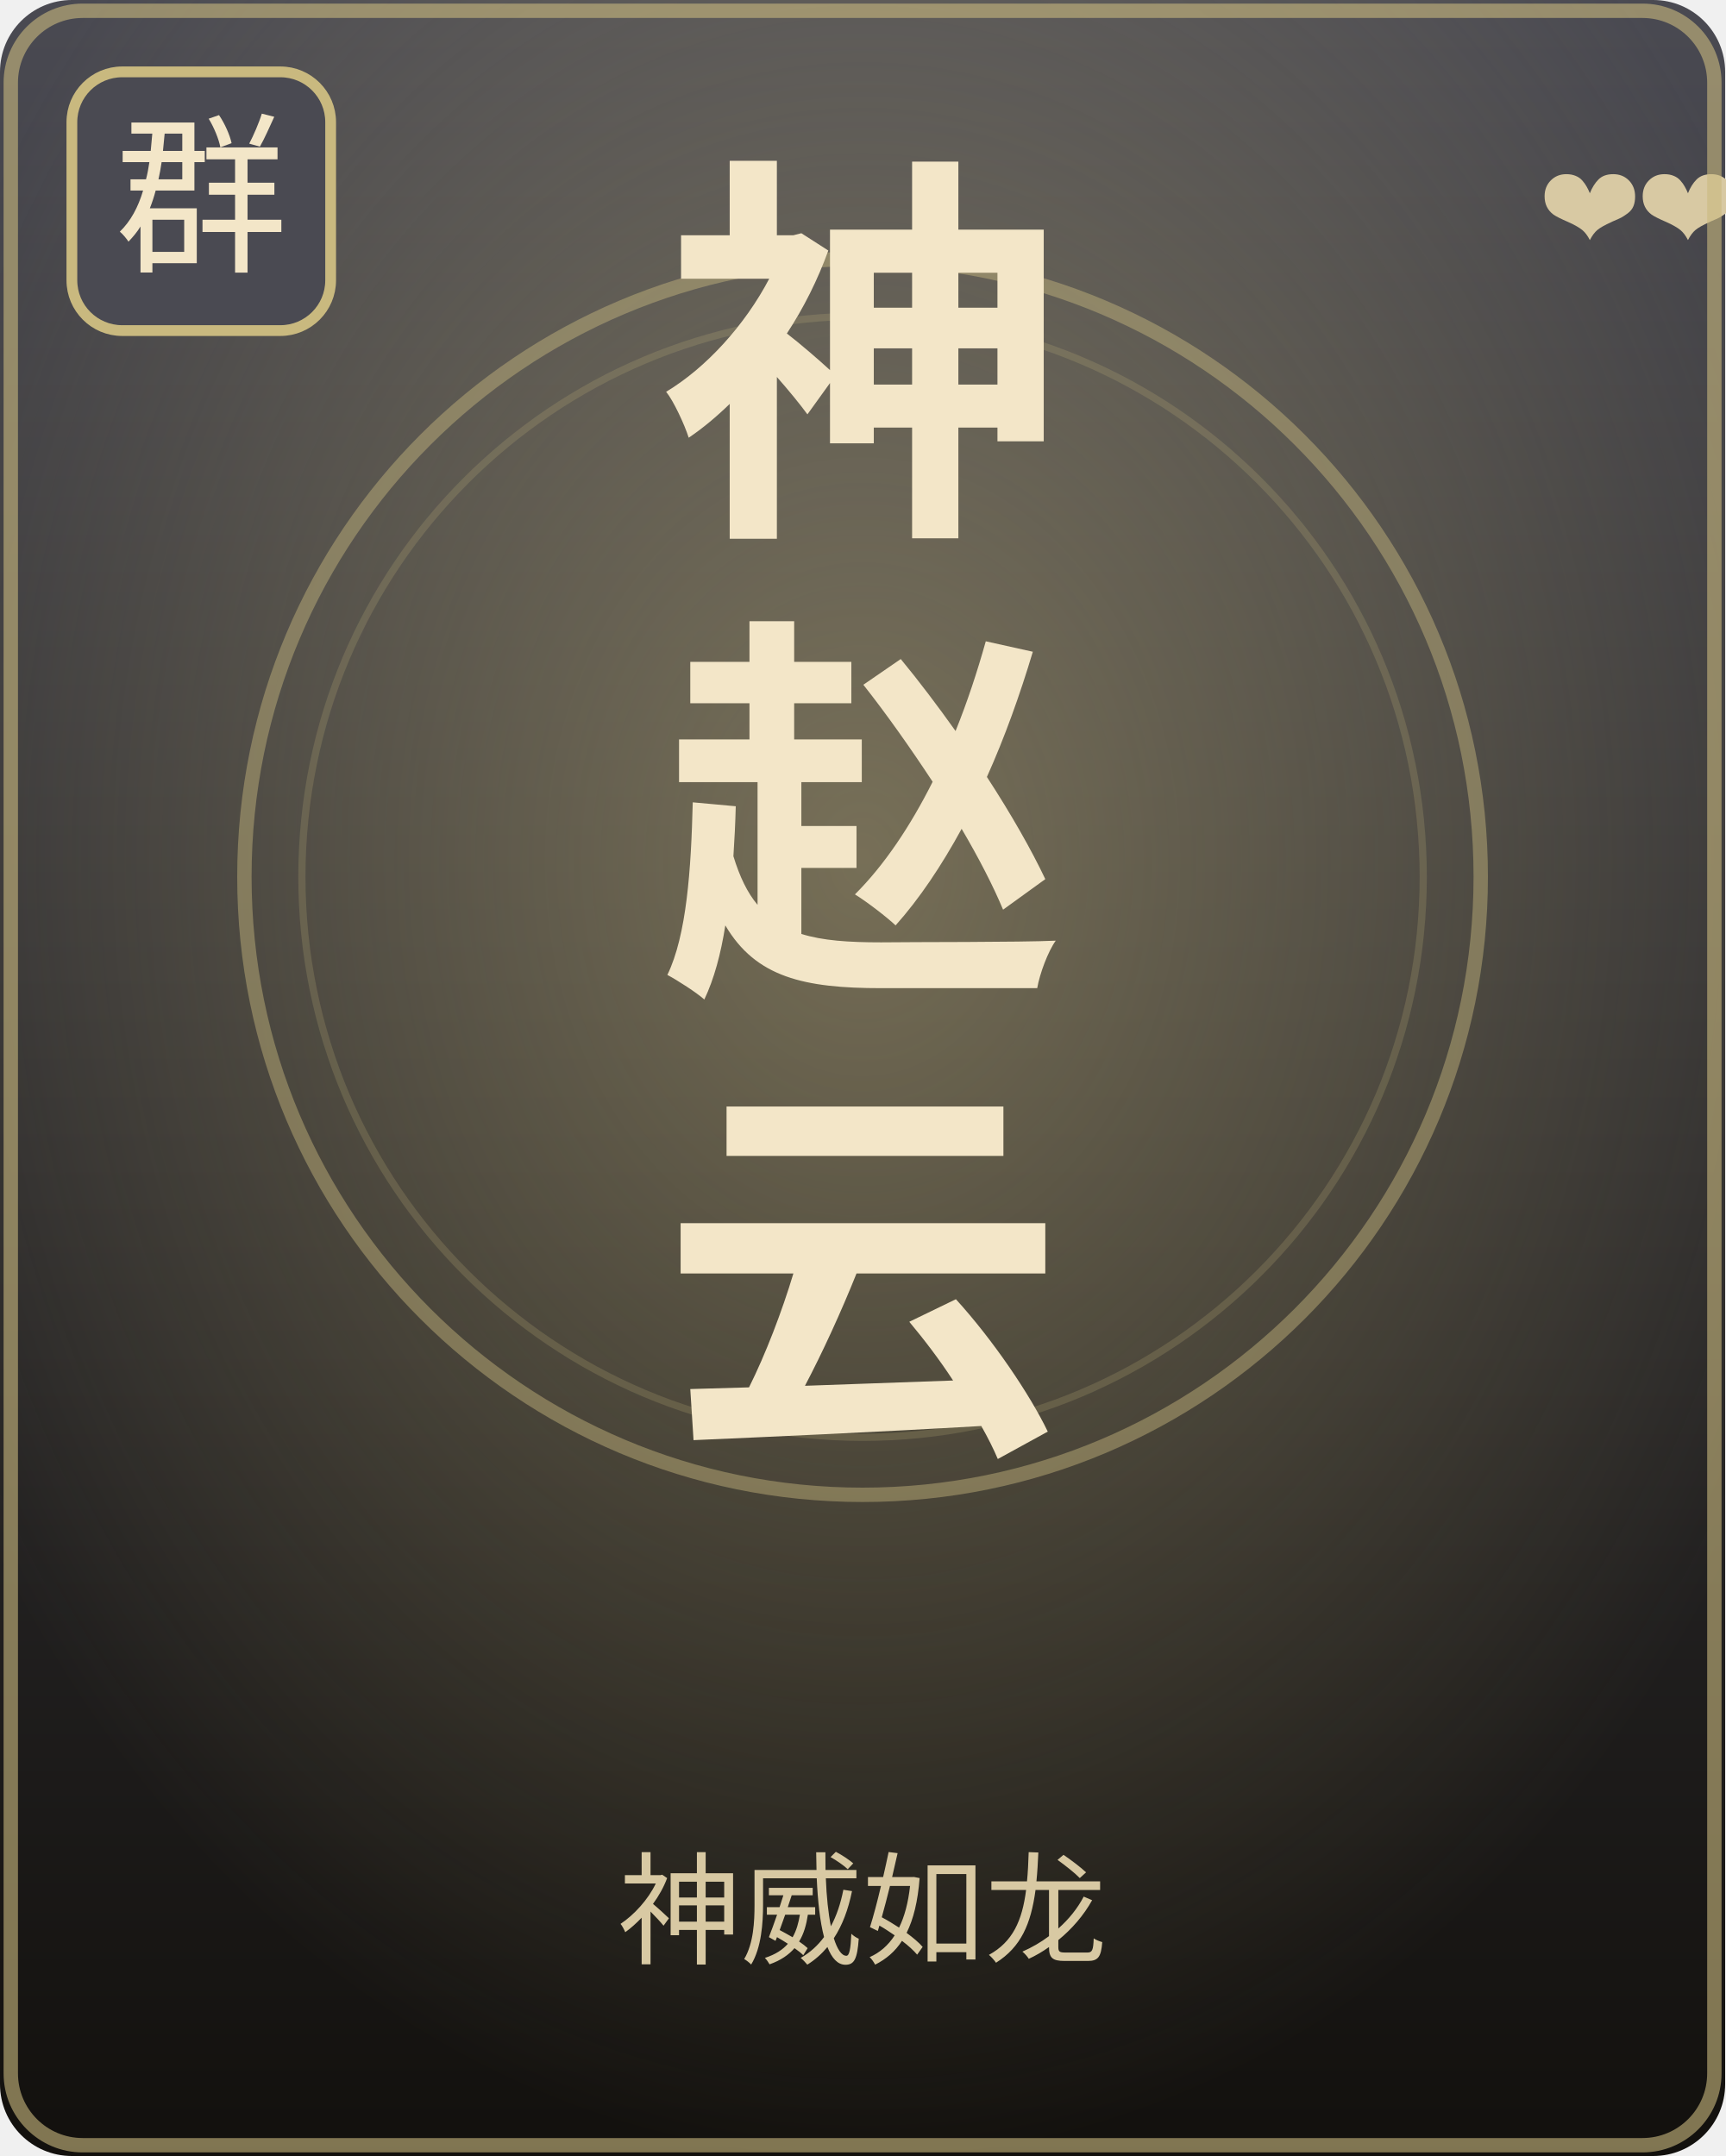
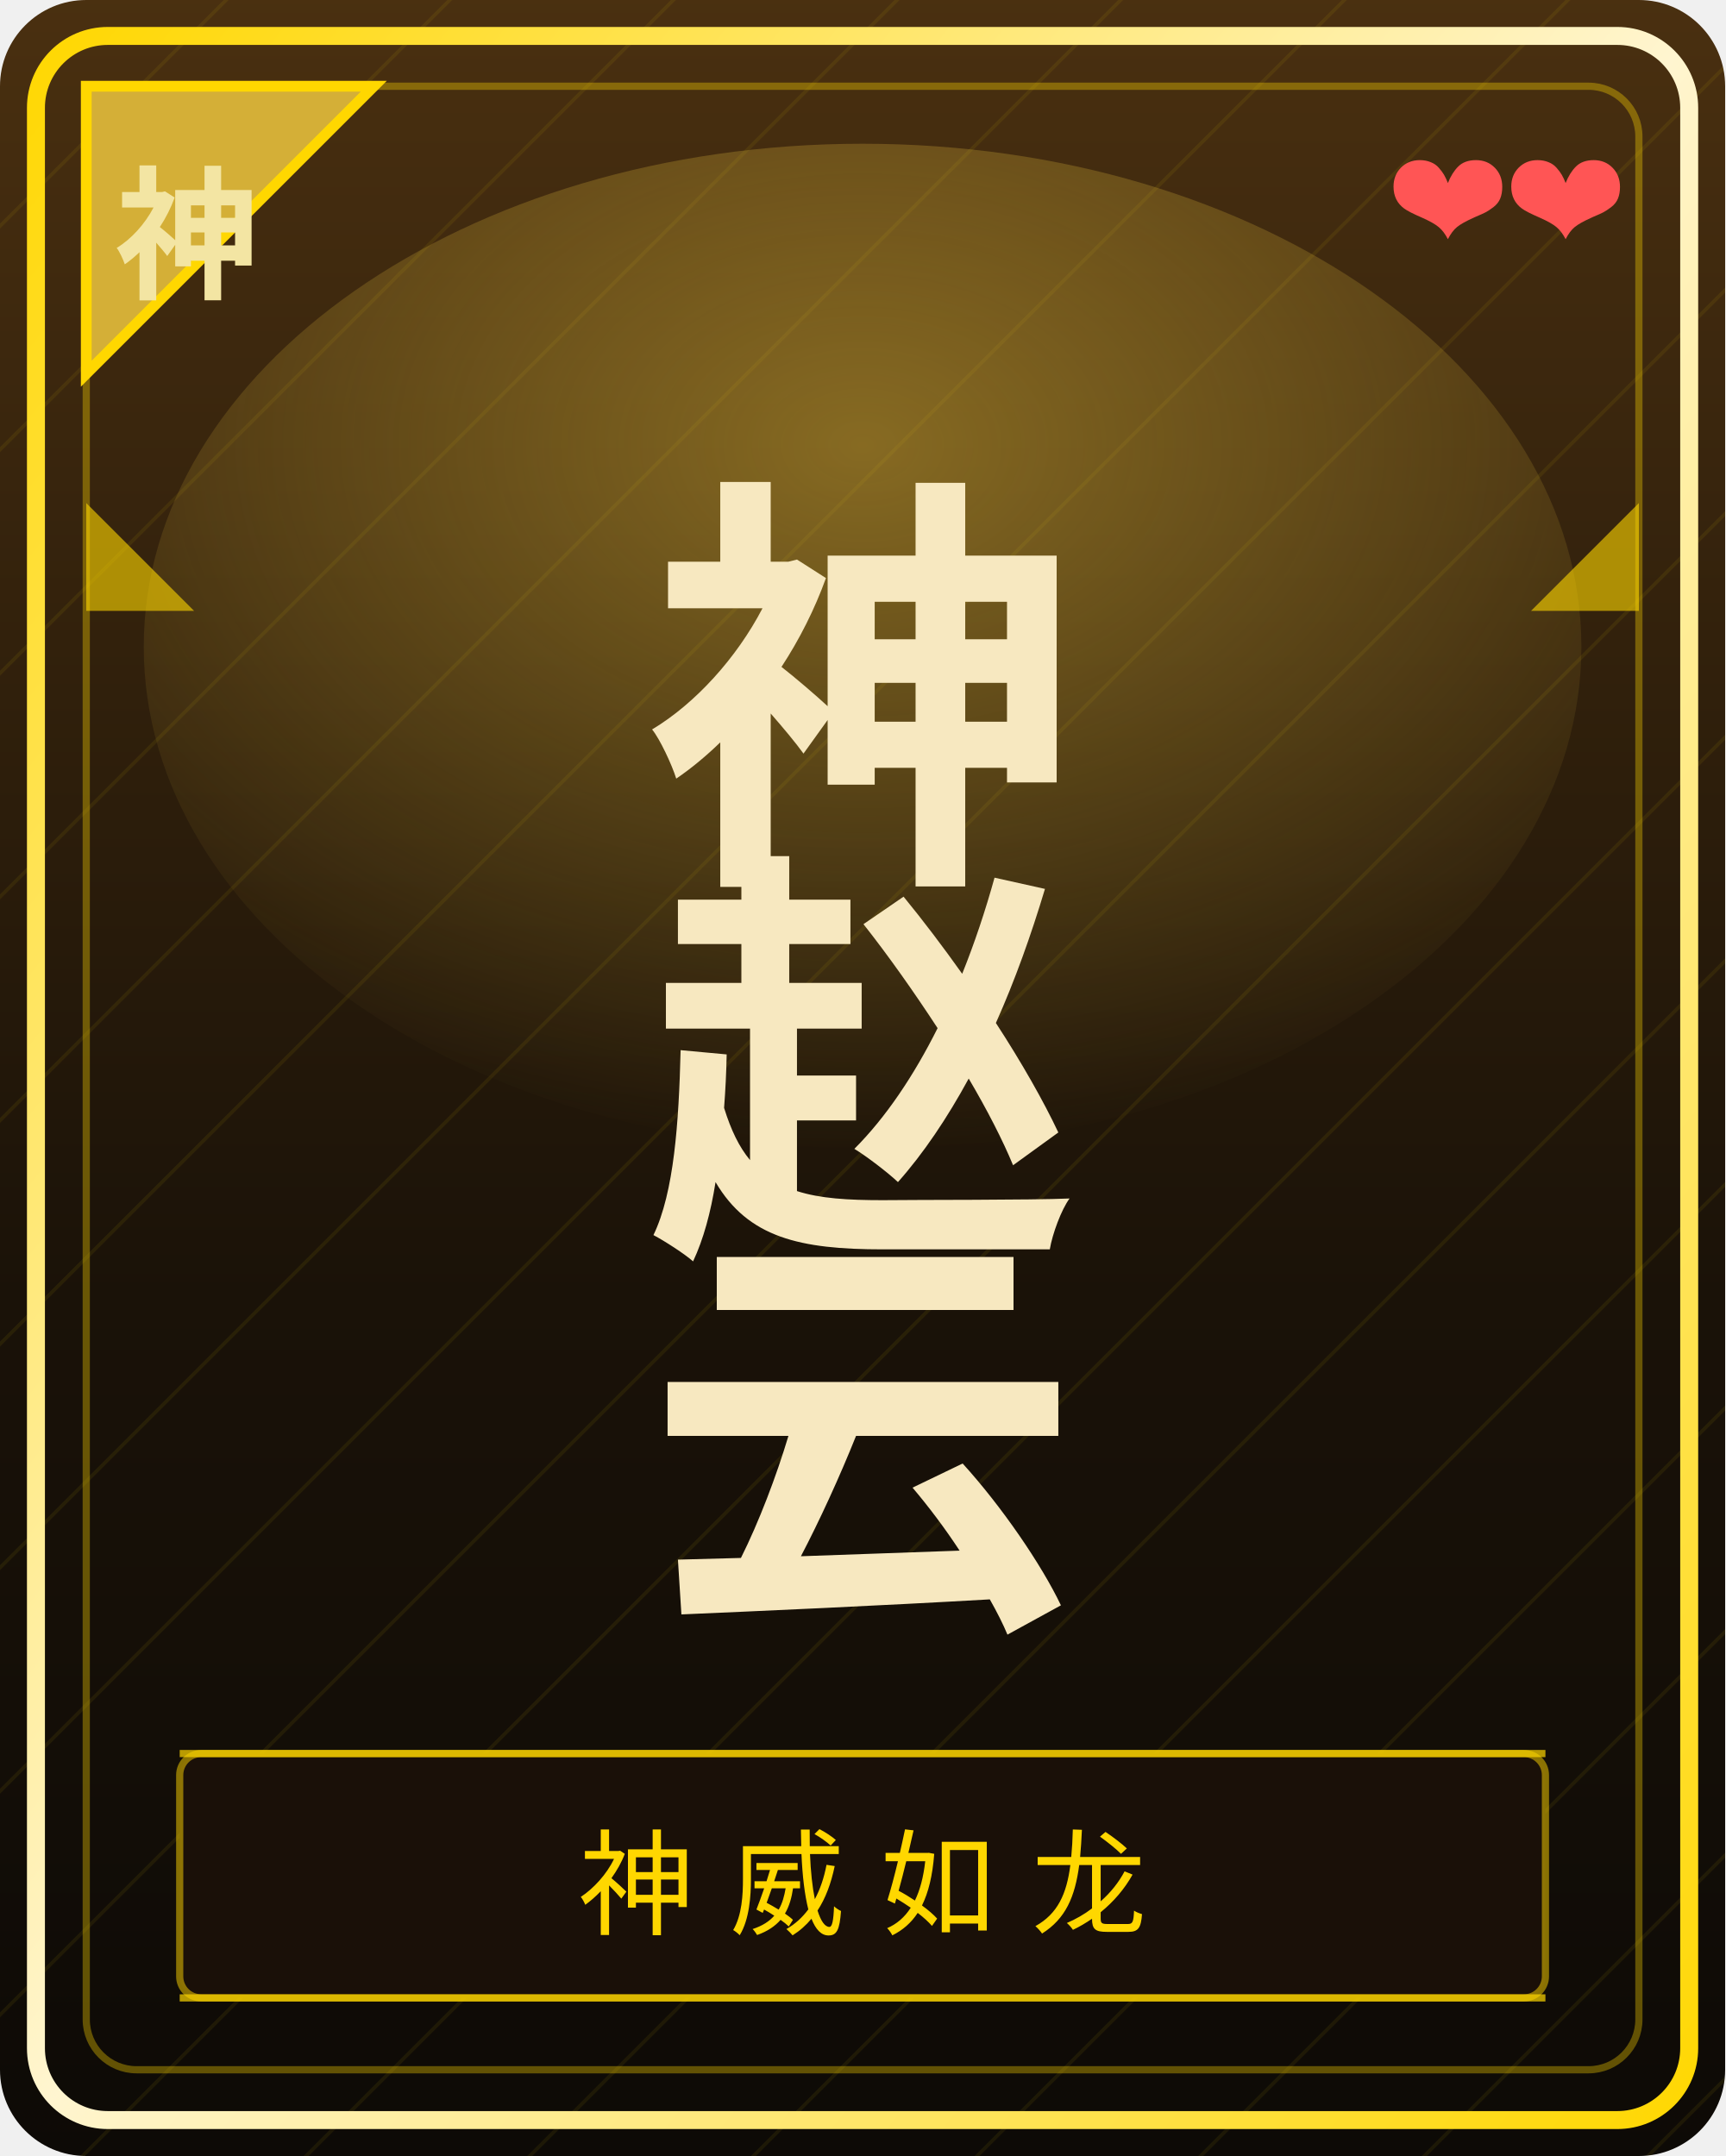
<svg xmlns="http://www.w3.org/2000/svg" width="240" height="300" viewBox="0 0 240 300">
  <defs>
    <linearGradient id="bg" x1="0" y1="0" x2="0" y2="1">
-       <stop offset="0" stop-color="#4a4a52" />
-       <stop offset="1" stop-color="#12100d" />
+       <stop offset="0" stop-color="#4a3010" />
+       <stop offset="0.6" stop-color="#1a1208" />
+       <stop offset="1" stop-color="#0d0a06" />
    </linearGradient>
-     <radialGradient id="glow" cx="0.5" cy="0.4" r="0.6">
-       <stop offset="0" stop-color="#c9b97f" stop-opacity="0.45" />
-       <stop offset="1" stop-color="#c9b97f" stop-opacity="0" />
+     <linearGradient id="frame" x1="0" y1="0" x2="1" y2="1">
+       <stop offset="0" stop-color="#ffd700" />
+       <stop offset="0.5" stop-color="#fff5d0" />
+       <stop offset="1" stop-color="#ffd700" />
+     </linearGradient>
+     <radialGradient id="glow" cx="0.5" cy="0.3" r="0.7">
+       <stop offset="0" stop-color="#d4af37" stop-opacity="0.5" />
+       <stop offset="1" stop-color="#d4af37" stop-opacity="0" />
    </radialGradient>
-     <style>
-       .name { font-family: 'STKaiti','KaiTi','STSong',serif; fill: #f3e6c8; text-anchor: middle; font-weight: bold; }
-       .sub { font-family: 'STKaiti','KaiTi','STSong',serif; fill: #d8c9a3; text-anchor: middle; }
-     </style>
+     <pattern id="bgPattern" patternUnits="userSpaceOnUse" width="22" height="22" patternTransform="rotate(45)">
+       <line x1="0" y1="0" x2="0" y2="22" stroke="#ffd700" stroke-opacity="0.07" stroke-width="1" />
+     </pattern>
  </defs>
-   <rect width="240" height="300" rx="10" fill="url(#bg)" />
-   <rect width="240" height="300" rx="10" fill="url(#glow)" />
-   <circle cx="120" cy="122" r="86" fill="none" stroke="#c9b97f" stroke-opacity="0.45" stroke-width="2" />
-   <circle cx="120" cy="122" r="78" fill="none" stroke="#c9b97f" stroke-opacity="0.2" stroke-width="1" />
-   <rect x="10" y="10" width="36" height="36" rx="7" fill="#4a4a52" stroke="#c9b97f" stroke-width="1.5" />
-   <text x="28" y="36" font-size="24" class="sub" fill="#fff" text-anchor="middle" style="fill:#f3e6c8">群</text>
-   <text x="228" y="34" font-size="15" class="sub" text-anchor="end">❤❤</text>
-   <text x="120" y="69.92" class="name" font-size="56">神</text>
-   <text x="120" y="133.92" class="name" font-size="56">赵</text>
-   <text x="120" y="197.92" class="name" font-size="56">云</text>
-   <text x="120" y="272" font-size="17" class="sub">神威如龙</text>
-   <rect x="1.5" y="1.5" width="237" height="297" rx="10" fill="none" stroke="#c9b97f" stroke-opacity="0.6" stroke-width="2" />
+   <rect width="240" height="300" rx="12" fill="url(#bg)" />
+   <rect width="240" height="300" rx="12" fill="url(#bgPattern)" />
+   <ellipse cx="120" cy="90" rx="100" ry="70" fill="url(#glow)" />
+   <rect x="5" y="5" width="230" height="290" rx="10" fill="none" stroke="url(#frame)" stroke-width="2.5" />
+   <rect x="12" y="12" width="216" height="276" rx="7" fill="none" stroke="#ffd700" stroke-opacity="0.35" stroke-width="1" />
+   <polygon points="12,12 52,12 12,52" fill="#d4af37" stroke="#ffd700" stroke-width="1.5" />
+   <text x="26" y="40" font-size="20" text-anchor="middle" font-family="STKaiti,KaiTi,serif" font-weight="bold" fill="#f3e5a3">神</text>
+   <text x="226" y="34" font-size="18" text-anchor="end" fill="#ff5555">❤❤</text>
+   <text x="120" y="118" text-anchor="middle" font-size="60" font-family="STKaiti,KaiTi,STSong,serif" font-weight="bold" fill="#f7e8c0" style="text-shadow:0 2px 8px rgba(0,0,0,.7);letter-spacing:3px">神</text>
+   <text x="120" y="170" text-anchor="middle" font-size="60" font-family="STKaiti,KaiTi,STSong,serif" font-weight="bold" fill="#f7e8c0" style="text-shadow:0 2px 8px rgba(0,0,0,.7);letter-spacing:3px">赵</text>
+   <text x="120" y="222" text-anchor="middle" font-size="60" font-family="STKaiti,KaiTi,STSong,serif" font-weight="bold" fill="#f7e8c0" style="text-shadow:0 2px 8px rgba(0,0,0,.7);letter-spacing:3px">云</text>
+   <rect x="25" y="244" width="190" height="34" rx="3" fill="#1a1008" stroke="#ffd700" stroke-opacity="0.5" />
+   <line x1="25" y1="244" x2="215" y2="244" stroke="#ffd700" stroke-opacity="0.7" />
+   <line x1="25" y1="278" x2="215" y2="278" stroke="#ffd700" stroke-opacity="0.7" />
+   <text x="120" y="268" text-anchor="middle" font-size="16" font-family="STKaiti,KaiTi,STSong,serif" letter-spacing="5px" fill="#ffd700">神威如龙</text>
+   <path d="M12 70 L12 85 L27 85 Z" fill="#ffd700" opacity="0.6" />
+   <path d="M228 70 L228 85 L213 85 Z" fill="#ffd700" opacity="0.6" />
</svg>
